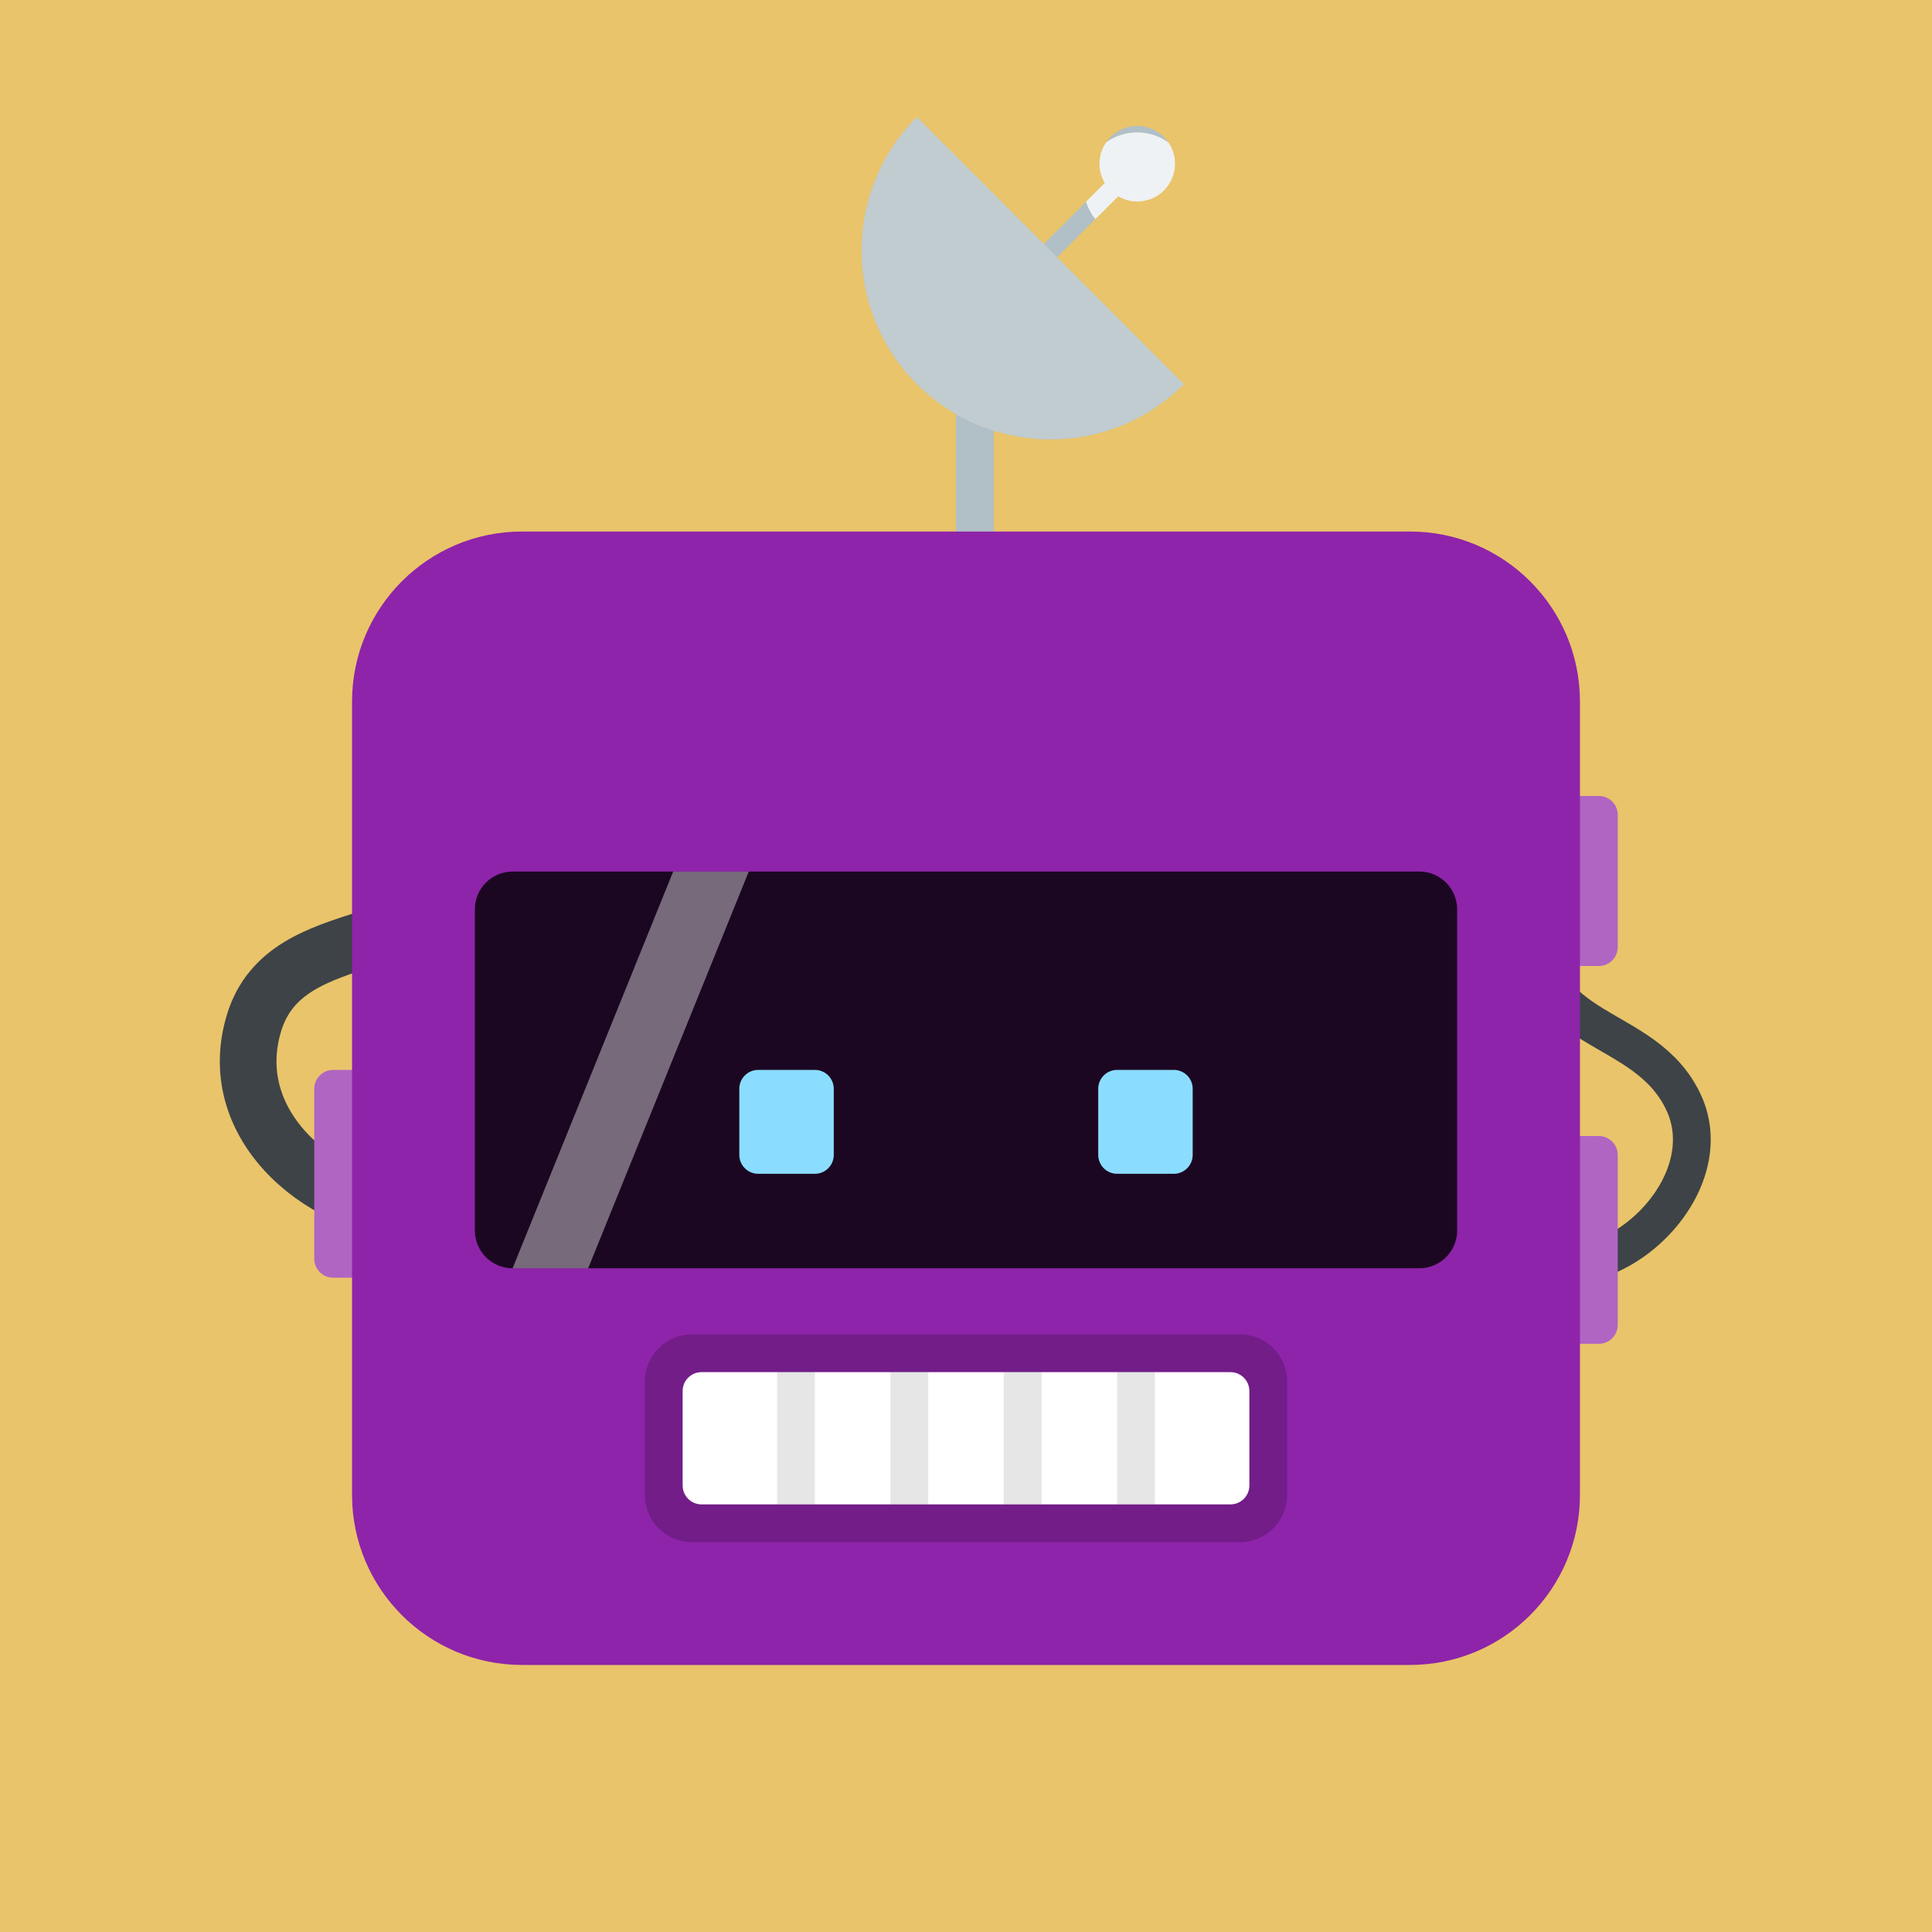
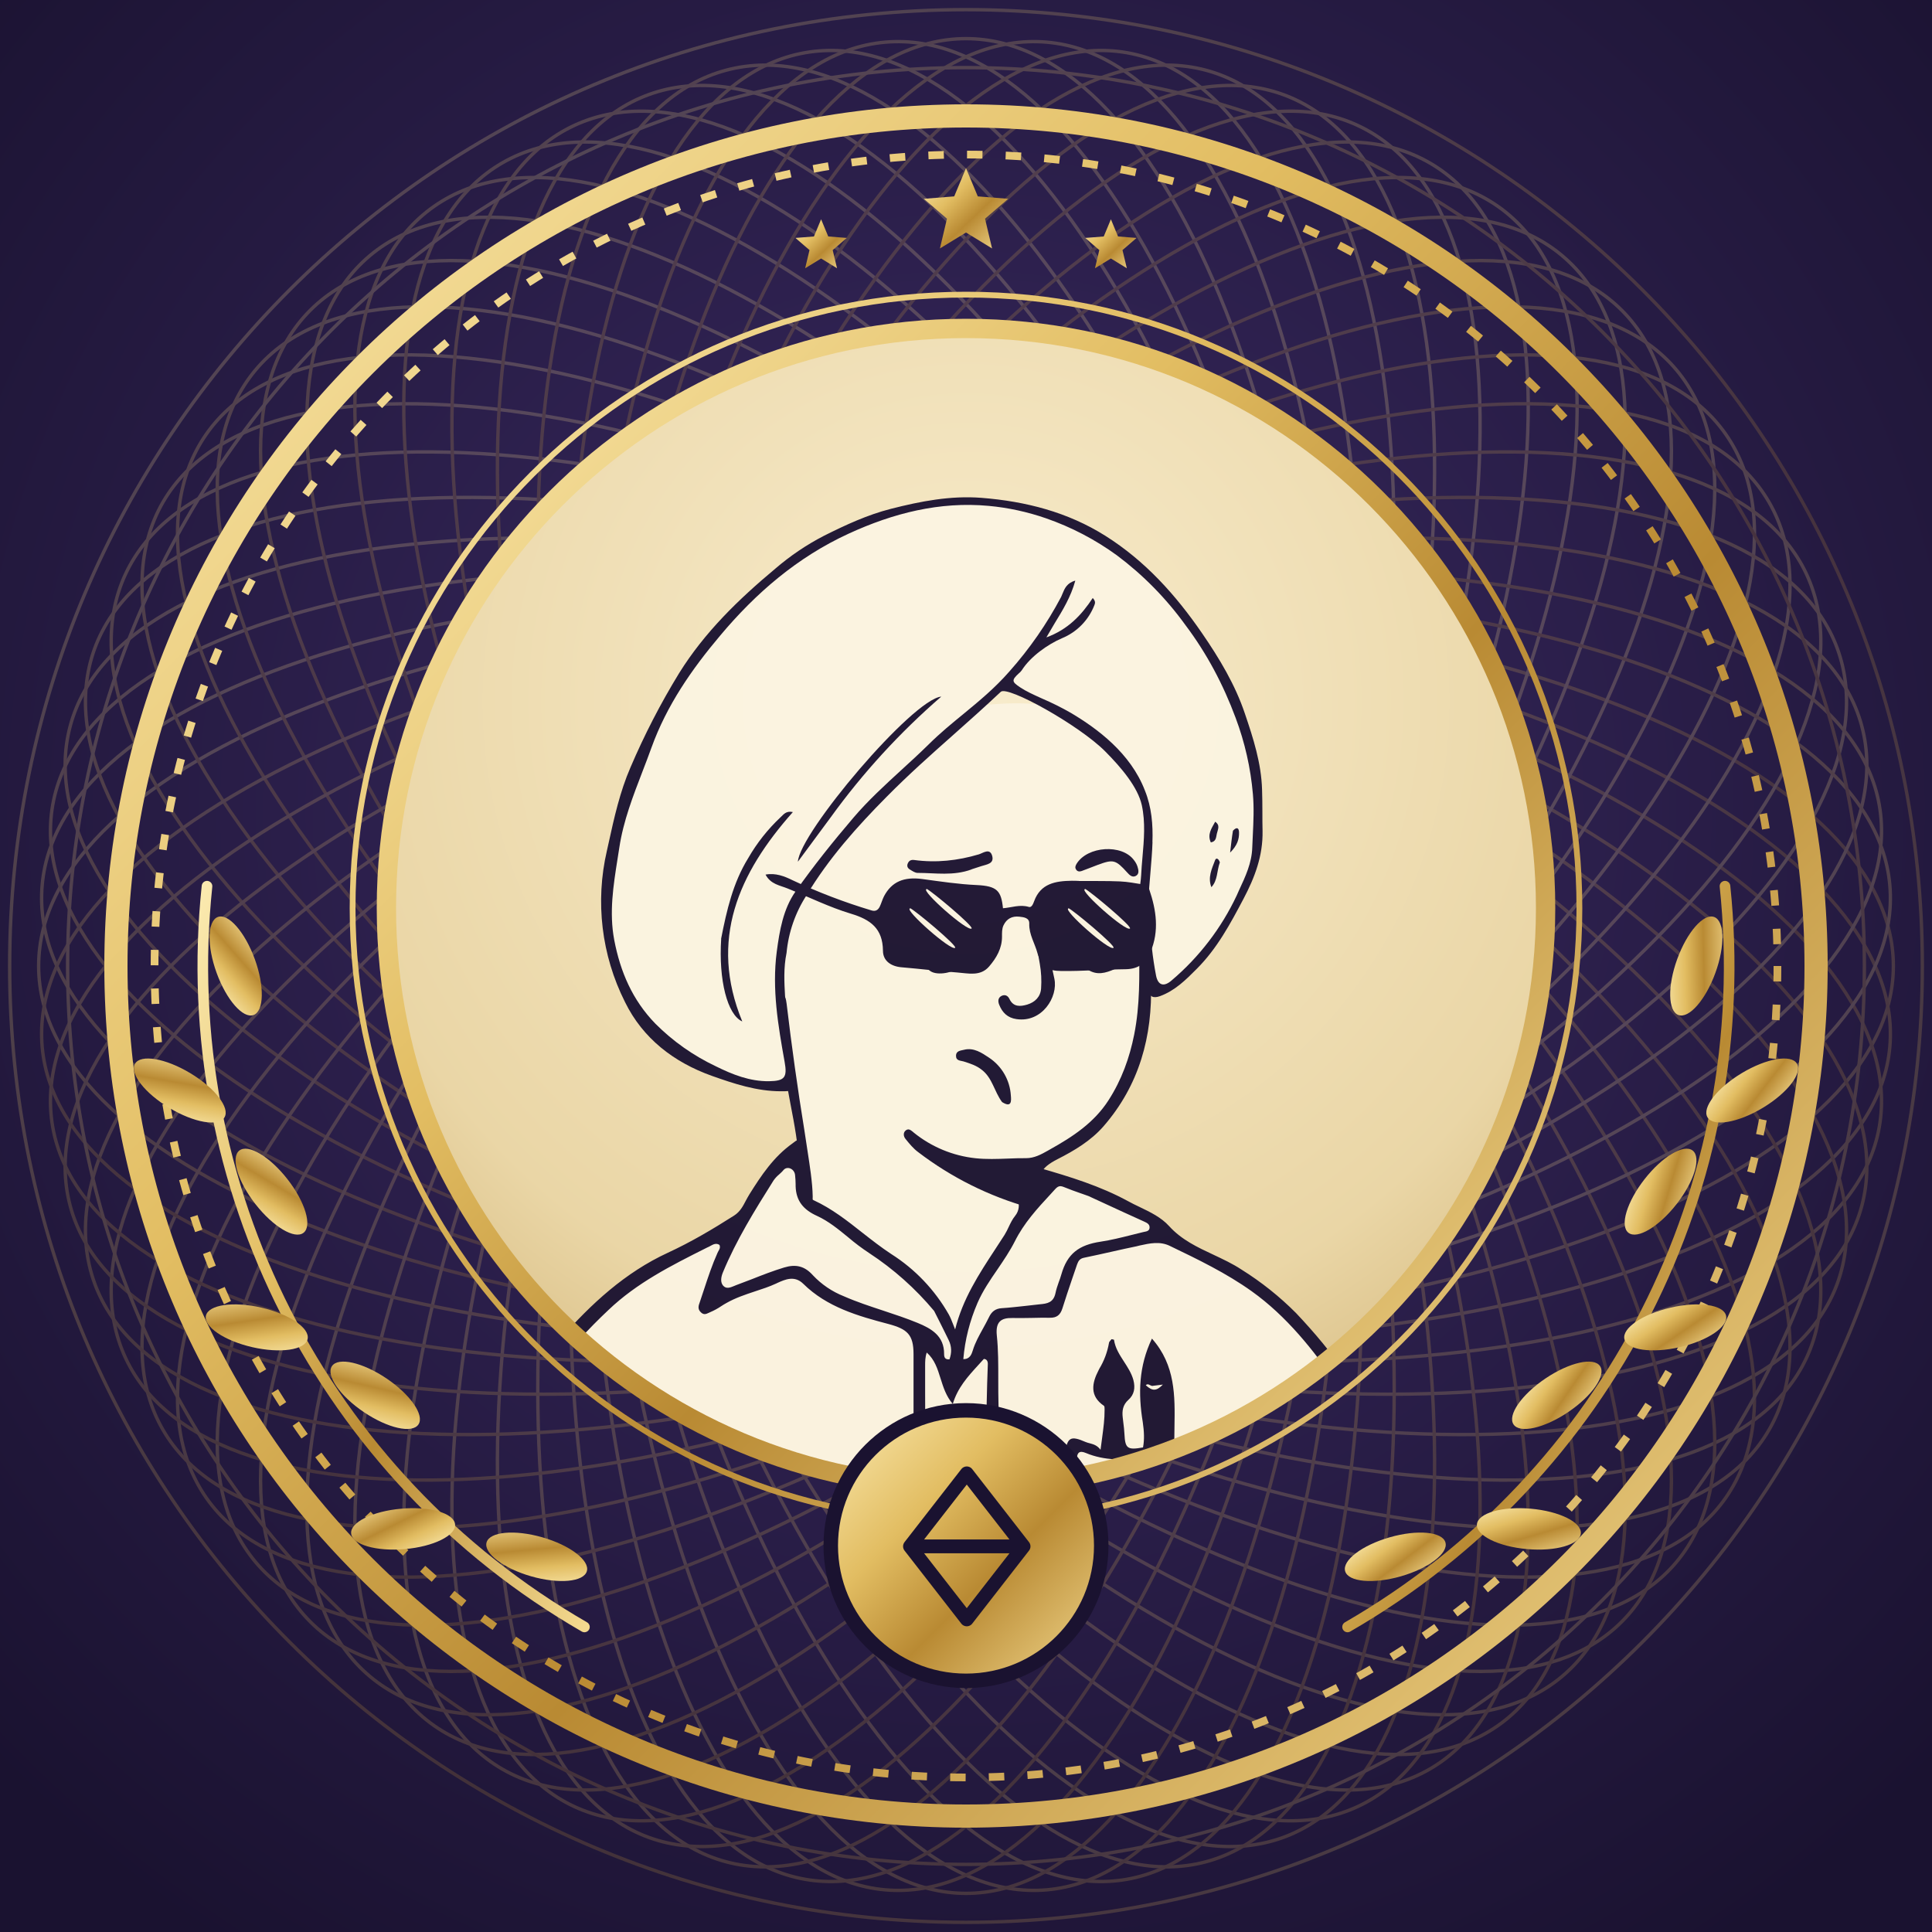
- <svg xmlns="http://www.w3.org/2000/svg" viewBox="0 0 180 180" fill="none" shape-rendering="auto">
-   <mask id="viewboxMask">
-     <rect width="180" height="180" rx="0" ry="0" x="0" y="0" fill="#fff" />
-   </mask>
-   <g mask="url(#viewboxMask)">
-     <rect fill="#e9c46a" width="180" height="180" x="0" y="0" />
-     <g transform="translate(10.8 10.8) scale(0.88)">
-       <g transform="translate(0 66)">
-         <path d="M38 12c-2.95 11.7-19.9 6.67-23.37 18-3.46 11.35 8.03 20 17.53 20" stroke="#2A3544" stroke-width="6" opacity=".9" />
-         <path d="M150 55c8.4 3.49 20.1-7.6 16-16.5-4.1-8.9-16-6.7-16-19.3" stroke="#2A3544" stroke-width="4" opacity=".9" />
-         <mask id="sidesCables01-a" style="mask-type:luminance" maskUnits="userSpaceOnUse" x="21" y="6" width="138" height="58">
-           <g fill="#fff">
-             <rect x="21" y="35" width="16" height="22" rx="2" />
-             <rect x="136" y="42" width="23" height="22" rx="2" />
-             <rect x="136" y="6" width="23" height="18" rx="2" />
+ <svg xmlns="http://www.w3.org/2000/svg" viewBox="0 0 200 200">
+   <defs>
+     <linearGradient id="gold" x1="0" y1="0" x2="1" y2="1">
+       <stop offset="0" stop-color="#fbeab0" />
+       <stop offset=".35" stop-color="#e2bd62" />
+       <stop offset=".6" stop-color="#b98a33" />
+       <stop offset="1" stop-color="#f3d98f" />
+     </linearGradient>
+     <radialGradient id="l15-bg" cx=".5" cy=".42" r=".7">
+       <stop offset="0" stop-color="#3a2a62" />
+       <stop offset="1" stop-color="#1a1230" />
+     </radialGradient>
+     <radialGradient id="l15-win" cx=".5" cy=".32" r=".8">
+       <stop offset="0" stop-color="#f8eccd" />
+       <stop offset=".7" stop-color="#ead6a6" />
+       <stop offset="1" stop-color="#cfb173" />
+     </radialGradient>
+     <clipPath id="l15-clip">
+       <circle cx="100" cy="94" r="60" />
+     </clipPath>
+   </defs>
+   <rect width="200" height="200" fill="url(#l15-bg)" />
+   <g fill="none" stroke="url(#gold)" stroke-width=".35" opacity=".22">
+     <ellipse cx="100" cy="100" rx="96" ry="38" transform="rotate(0 100 100)" />
+     <ellipse cx="100" cy="100" rx="96" ry="38" transform="rotate(5 100 100)" />
+     <ellipse cx="100" cy="100" rx="96" ry="38" transform="rotate(10 100 100)" />
+     <ellipse cx="100" cy="100" rx="96" ry="38" transform="rotate(15 100 100)" />
+     <ellipse cx="100" cy="100" rx="96" ry="38" transform="rotate(20 100 100)" />
+     <ellipse cx="100" cy="100" rx="96" ry="38" transform="rotate(25 100 100)" />
+     <ellipse cx="100" cy="100" rx="96" ry="38" transform="rotate(30 100 100)" />
+     <ellipse cx="100" cy="100" rx="96" ry="38" transform="rotate(35 100 100)" />
+     <ellipse cx="100" cy="100" rx="96" ry="38" transform="rotate(40 100 100)" />
+     <ellipse cx="100" cy="100" rx="96" ry="38" transform="rotate(45 100 100)" />
+     <ellipse cx="100" cy="100" rx="96" ry="38" transform="rotate(50 100 100)" />
+     <ellipse cx="100" cy="100" rx="96" ry="38" transform="rotate(55 100 100)" />
+     <ellipse cx="100" cy="100" rx="96" ry="38" transform="rotate(60 100 100)" />
+     <ellipse cx="100" cy="100" rx="96" ry="38" transform="rotate(65 100 100)" />
+     <ellipse cx="100" cy="100" rx="96" ry="38" transform="rotate(70 100 100)" />
+     <ellipse cx="100" cy="100" rx="96" ry="38" transform="rotate(75 100 100)" />
+     <ellipse cx="100" cy="100" rx="96" ry="38" transform="rotate(80 100 100)" />
+     <ellipse cx="100" cy="100" rx="96" ry="38" transform="rotate(85 100 100)" />
+     <ellipse cx="100" cy="100" rx="96" ry="38" transform="rotate(90 100 100)" />
+     <ellipse cx="100" cy="100" rx="96" ry="38" transform="rotate(95 100 100)" />
+     <ellipse cx="100" cy="100" rx="96" ry="38" transform="rotate(100 100 100)" />
+     <ellipse cx="100" cy="100" rx="96" ry="38" transform="rotate(105 100 100)" />
+     <ellipse cx="100" cy="100" rx="96" ry="38" transform="rotate(110 100 100)" />
+     <ellipse cx="100" cy="100" rx="96" ry="38" transform="rotate(115 100 100)" />
+     <ellipse cx="100" cy="100" rx="96" ry="38" transform="rotate(120 100 100)" />
+     <ellipse cx="100" cy="100" rx="96" ry="38" transform="rotate(125 100 100)" />
+     <ellipse cx="100" cy="100" rx="96" ry="38" transform="rotate(130 100 100)" />
+     <ellipse cx="100" cy="100" rx="96" ry="38" transform="rotate(135 100 100)" />
+     <ellipse cx="100" cy="100" rx="96" ry="38" transform="rotate(140 100 100)" />
+     <ellipse cx="100" cy="100" rx="96" ry="38" transform="rotate(145 100 100)" />
+     <ellipse cx="100" cy="100" rx="96" ry="38" transform="rotate(150 100 100)" />
+     <ellipse cx="100" cy="100" rx="96" ry="38" transform="rotate(155 100 100)" />
+     <ellipse cx="100" cy="100" rx="96" ry="38" transform="rotate(160 100 100)" />
+     <ellipse cx="100" cy="100" rx="96" ry="38" transform="rotate(165 100 100)" />
+     <ellipse cx="100" cy="100" rx="96" ry="38" transform="rotate(170 100 100)" />
+     <ellipse cx="100" cy="100" rx="96" ry="38" transform="rotate(175 100 100)" />
+     <circle cx="100" cy="100" r="99" />
+     <circle cx="100" cy="100" r="93" />
+     <circle cx="100" cy="100" r="50" />
+   </g>
+   <circle cx="100" cy="100" r="88" fill="none" stroke="url(#gold)" stroke-width="2.4" />
+   <circle cx="100" cy="100" r="84" fill="none" stroke="url(#gold)" stroke-width=".8" stroke-dasharray="1.6 2.4" />
+   <g fill="none" stroke="url(#gold)" stroke-width="1.1" stroke-linecap="round">
+     <path d="M139.5 168.42A79 79 0 0 0 178.57 91.74" />
+     <path d="M60.5 168.42A79 79 0 0 1 21.43 91.74" />
+   </g>
+   <g fill="url(#gold)">
+     <ellipse cx="144.44" cy="161.16" rx="5.4" ry="2.1" transform="rotate(-16 144.44 161.16)" />
+     <ellipse cx="158.27" cy="158.27" rx="5.4" ry="2.1" transform="rotate(5 158.27 158.27)" />
+     <ellipse cx="161.16" cy="144.44" rx="5.4" ry="2.1" transform="rotate(-34 161.16 144.44)" />
+     <ellipse cx="173.42" cy="137.41" rx="5.4" ry="2.1" transform="rotate(-13 173.42 137.41)" />
+     <ellipse cx="171.9" cy="123.36" rx="5.4" ry="2.1" transform="rotate(-52 171.9 123.36)" />
+     <ellipse cx="181.39" cy="112.89" rx="5.4" ry="2.1" transform="rotate(-31 181.39 112.89)" />
+     <ellipse cx="175.6" cy="100" rx="5.4" ry="2.1" transform="rotate(-70 175.6 100)" />
+     <ellipse cx="55.56" cy="161.16" rx="5.4" ry="2.1" transform="rotate(196 55.56 161.16)" />
+     <ellipse cx="41.73" cy="158.27" rx="5.4" ry="2.1" transform="rotate(175 41.73 158.27)" />
+     <ellipse cx="38.84" cy="144.44" rx="5.4" ry="2.1" transform="rotate(214 38.84 144.44)" />
+     <ellipse cx="26.58" cy="137.41" rx="5.4" ry="2.1" transform="rotate(193 26.58 137.41)" />
+     <ellipse cx="28.1" cy="123.36" rx="5.4" ry="2.1" transform="rotate(232 28.1 123.36)" />
+     <ellipse cx="18.61" cy="112.89" rx="5.4" ry="2.1" transform="rotate(211 18.61 112.89)" />
+     <ellipse cx="24.4" cy="100" rx="5.4" ry="2.1" transform="rotate(250 24.4 100)" />
+   </g>
+   <g fill="url(#gold)">
+     <polygon points="100,17.4 101.22,20.33 104.37,20.58 101.97,22.64 102.7,25.72 100,24.07 97.3,25.72 98.03,22.64 95.63,20.58 98.78,20.33" />
+     <polygon points="85,22.7 85.74,24.48 87.66,24.63 86.2,25.89 86.65,27.77 85,26.76 83.35,27.77 83.8,25.89 82.34,24.63 84.26,24.48" />
+     <polygon points="115,22.7 115.74,24.48 117.66,24.63 116.2,25.89 116.65,27.77 115,26.76 113.35,27.77 113.8,25.89 112.34,24.63 114.26,24.48" />
+   </g>
+   <circle cx="100" cy="94" r="60" fill="url(#l15-win)" />
+   <g clip-path="url(#l15-clip)">
+     <svg x="40" y="34" width="120" height="120" viewBox="0 0 1744 1744">
+       <mask id="l15-viewboxMask">
+         <rect width="1744" height="1744" rx="0" ry="0" x="0" y="0" fill="#fbf4e1" />
+       </mask>
+       <g mask="url(#l15-viewboxMask)">
+         <g transform="translate(0 156.96)">
+           <g transform="translate(-191.84 -191.84) scale(1.22)">
+             <g transform="translate(531 487)">
+               <path d="M554 727.7c-99.2 297-363.8 388.6-503.7 19.8-19.3-50.7 31-69.5 66.2-91.9 24.1-15.3 36.8-28.5 35.3-42.2-7-64.4-36.9-243.8-36.9-243.8l-3-5.8s.7-1.6-2.2 1.2c-3 3-9.9 34.2-37 34.2-24.5 0-49.2-10.9-61-86.3C7.2 285.6 9.6 214 40 201c12.5-5.3 24-7.2 35.2-.8 11.3 6.4-13-22 112-126C268.4 6.4 396.7-3.5 448.5 8 500.3 19.5 552 44.8 574.9 98.5c27.8 65-25.9 114.3-14 262.5-2.2 53.6.8 171.2-146.6 210.6-28 7.5-19.3 48.4 22.7 58.4 67 21 117 72.3 117 97.9" fill="#fbf4e1" />
+               <path fill-rule="evenodd" clip-rule="evenodd" d="m554 266.2.1-1.4c4.1-36.4 8.2-71.7 27.1-103.4 6.5 4.4 5.7 10 3.7 15.2-19.9 51.2-18 104.4-16.2 157.6l.4 14c2.1 66.4-14.5 126.8-58.7 177.5-15.4 17.6-35.8 29.8-56.5 40.3-21.4 11-25.9 20.1-19.2 43.6l.8 2.6c1.4 3.9 2.8 7.9-1 11.8-4.5 4.6-9.5 3.3-14.8 1.8l-.6-.1a406.4 406.4 0 0 1-137-68.3c-6-4.4-10.8-10.3-15.5-16.1l-.3-.4c-2.5-3-3-7.8.5-10.4 3.3-2.5 5.8-.5 8.7 1.8l1 .9a145.5 145.5 0 0 0 76.3 31.7c13.4 1.4 26.6.9 40 .4 7.4-.3 14.8-.6 22.3-.5 10.2 0 18.7-4.7 26.7-9.2l2.8-1.6c27.8-15.5 54.3-32.8 72.2-60.7 16.1-25 25.9-52.2 31.6-80.9 7.2-36.1 6.6-72.7 6-109.8-.3-12-.5-24.2-.5-36.4ZM50.6 190.8c21.9-1.7 34 11.2 44.3 26.3a140.4 140.4 0 0 1 22.4 61.5c.5 3.7 1 7.6-1.2 11.3-4.5.6-4.9-3-5-5.6-.5-20.7-9.7-38.7-18.9-56.1-6.6-12.5-16.2-24.6-31.4-27.6-17.2-3.5-33 12-40.8 32.2-14.5 37.6-12 74.6 1.4 111 5.8 15.9 13.1 32.1 27.8 43.2 14.8 11.3 32.7 9.3 43.6-5.7l2-2.5c2-2.6 4-5.1 5-8 2.1-5.8 5.4-11.2 11.3-10.4 6.8 1 8 8.3 8.7 14a3661 3661 0 0 0 22 156.7l5.9 38.8c2.6 17.1 5.6 41.7 3.6 52.1a28 28 0 0 0-.3 2.2c-.4 2.8-.6 5-4.2 5.5-4.9.8-7-2-7.7-6.4-2.3-17-3-23.6-4-49.6-.9-25.2-5.6-50-10.4-74.9l-5-27c-5.2-30.8-10.3-62-10.8-97l-2 3c-7.6 11.3-13.7 20.5-24.5 24a40.5 40.5 0 0 1-46.1-12.5 127.8 127.8 0 0 1-28.8-55.8c-8.4-34-9.9-67.1.9-100.6 5.2-16.1 23.7-44.7 42.2-42Zm34.6 127.5c4.4 3.2 8.4 6 12-5.4-1.1-42.2-14.7-69.2-35.8-70.3 11.2 14.6 22 28.8 23 48.5a32.3 32.3 0 0 1-10.7-8.8c-2-2.2-4-4.4-6.5-6l-3-2.4c-4.8-3.6-9.7-7.4-17.8-4.5 3.8 5.8 9 10 14.3 14 6 4.7 12 9.3 15.6 16.5-10.6 7.7-15.2 17.7-9.7 29.9 4.8 10.5 11.9 19.2 25.9 19.8-.6-6.3-4.7-10.9-8.8-15.4-5-5.4-9.7-10.6-7.5-18.6 3.2-1.5 6.2.7 9 2.7Z" fill="#1a1230" />
+             </g>
+             <g transform="translate(178 1057)">
+               <path d="M1313.4 698 9.7 694.5s46.7-304.1 171.4-445C237 186.4 283.5 124.1 408.4 79.3c21.4-7.7 53.1-88 70.1-96.4 16.1-8 5.5 52.2 20.4 64.4a871.6 871.6 0 0 0 96 69.6c58.9 37.2 86 114.9 86 114.9s26.4-74.9 48.4-111.7c15.5-26 67.3-102.4 67.3-102.4s94.7 29.6 129.8 55.7c21.3 15.8 8.8 12.3 105.4 67.5 83.9 47.9 166.2 179.1 210 288 46.6 115.8 71.6 269 71.6 269Z" fill="#fbf4e1" />
+               <path fill-rule="evenodd" clip-rule="evenodd" d="M1307 698c-6.7-27-12.5-54-18.3-81.1-2.5-12-5-24-7.7-35.8-8.2-37-19-73-30.9-108.8a740 740 0 0 0-42-101.5 795.8 795.8 0 0 0-56-96.5c-30-43.3-62.6-84.5-105.8-115.4-31.4-22.4-66.2-39.2-100.9-55.9-12.3-6-24.9-3.2-37.2-.5l-4 1c-9.9 2-19.6 4.2-29.4 6.4a1956 1956 0 0 1-35.3 7.7c-5.1 1-7 4-8.5 8.2l-6 17.5c-4.1 12.2-8.3 24.4-12.1 36.7-2.6 8.2-7 11.8-15.7 11.6-7.4-.1-14.8 0-22.2.2-8 .1-15.9.3-23.8.1-14-.3-20.9 4.7-19.2 21.5 1.9 18 1.8 36.1 1.8 54.3 0 10.7 0 21.4.3 32.2 1 27.5 1 55.3.5 82.7-1 51.3-1 102.6-1 154 .1 53.2.2 106.5-1 160.2a22.3 22.3 0 0 1-11.8.2c-1.3-54.1-1.9-107.3-1.6-160.5.2-31.8 0-63.7-.1-95.6-.4-63.9-.7-127.8 1.8-191.7.2-3.5-1-6.7-4.9-6.8a645 645 0 0 1-6.9 7.6c-12.8 14-25.4 27.8-31.4 47.9-8.3-9.6-11.7-20.8-15.1-31.5-3.7-11.9-7.3-23.3-17-31.9-2 5.8-2 11.1-2 16.5v33l.2 69-.1 84.4c-.1 61-.2 121.9 0 182.8.1 7.4 0 14.8-.3 22.1-.4 18.6-.9 37.2 2 55.6h-14.2a960.2 960.2 0 0 1-1.9-62.5v-399c0-24-7.7-30.8-30.6-37-38-10-76.2-20.9-105.4-49.7-10.8-10.6-22.4-5.3-32-1l-1.2.6c-8.6 4-17.5 6.9-26.4 9.8-12 4-24 8-35.1 14.3-2.3 1.2-4.4 2.6-6.6 4a80 80 0 0 1-13.2 7.2l-2.2 1c-3 1.4-5.9 2.7-9.3-.5-3.8-3.4-3.7-7-2-11.5l5.7-17.1c5-15.2 10-30.3 16.6-45l1-2c1.4-2.3 2.7-4.6 1.4-7.7-4-2.7-7.7-.7-11 1.1l-1.8 1-2.2 1-2 1c-42.4 21.3-84.8 42.6-119.8 76a651 651 0 0 0-69 75.8 742.6 742.6 0 0 0-97.7 174.6c-23.6 58.8-44 119-54.3 182-2 11.6-3.8 23.2-5.7 34.9l-7.9 47.7c-5.5 1-10.8 1-17.1 1 4.6-33 9.9-66 16.2-98.9 2.3-11.9 5.3-23.6 8.4-35.3 1.8-7.2 3.7-14.3 5.3-21.5a708.6 708.6 0 0 1 20.3-66.6l1-2.7a831.7 831.7 0 0 1 84-179 584 584 0 0 1 57-76.2c38-43.3 80-82 132.7-106.3 28.6-13.2 55.2-29 81.6-45.8 7.5-4.8 11-11.7 14.6-18.6 1.4-2.5 2.7-5.1 4.3-7.6 14.7-23.5 30-46.4 53.1-62.8l1.6-1.2c2.9-2.3 5.7-4.4 9.7-2 3.6 2 3.4 5.1 3.3 8.4v2.8c.6 16.6 2 33.1 3.4 49.6.5 5.3 2.7 10 8 12.4 22.4 10.3 41.5 25.3 60.6 40.4 11.5 9 23 18 35.2 26a212.8 212.8 0 0 1 71 74.6c2 3.6 3.5 7.4 5.2 11.8l2.6 6.6c9.3-37.5 29.3-68.2 49.3-98.7l11.7-18c2-3.2 3.6-6.6 5.2-10 2.2-4.6 4.4-9.2 7.8-13.4a20 20 0 0 0 2.4-21.7c-2.2-4.7-3.4-9.6-1.5-14.7 8.5-2.6 13 2.3 17.8 7.4l1 1c9-5.8 8-13.3 3.3-21.3-1.6-2.8-3-5.5-.6-8.2 2.3-2.5 5.4-2.2 8.4-1.3 37.1 10.7 74 22 108.2 40.6 4.7 2.6 9.6 5 14.5 7.3 13.3 6.4 26.6 12.8 36.3 23.5 15.4 17 35.1 26.2 54.8 35.4 11.8 5.6 23.5 11 34.4 18.2a376 376 0 0 1 67.4 53.7c23 24.3 44.5 50 63.2 77.6 16.4 24 32 48.6 45.6 74.5a856.2 856.2 0 0 1 48 109.3c12.5 34.7 23.2 69.9 32.7 105.5 6.8 25.8 11.2 52 15.5 78.3 3.7 22 7.3 44 12.4 66-3.2 1-6.7 1-11.4 1ZM654.7 183.2a365 365 0 0 0-80.3-71.5 262.2 262.2 0 0 1-25.9-19.5c-12-9.8-24-19.7-38.2-26.2-16.8-7.6-25.8-18.4-26.4-36.5v-2.4c-.1-3.9-.2-7.8-.7-11.6-.8-7.6-9.7-11.6-14.4-5.9-1.6 2-3.5 3.6-5.3 5.3a37 37 0 0 0-6.9 7.5c-23 36.6-45.8 73.2-62.4 113.3-2.2 5.4-3.7 12.5.9 16.9 3.7 3.6 8.4 1.7 13-.2a82 82 0 0 1 2.4-1l19.5-7.4c13.1-5.2 26.3-10.3 39.8-14.4 14.3-4.3 25.2-1.8 35.3 9.5a106 106 0 0 0 38.3 26c15.9 7 32.2 12.3 48.5 17.7 14.2 4.7 28.4 9.4 42.3 15.1 17.1 7 33 16.1 32.8 38.5 0 3.5.8 7 6.6 6.5 2.9-8 2.9-16-1.1-24l-5.2-10.6c-4-8-8-16.2-12.6-25.1ZM836 38.3l9 3.2L889.5 62a25418.5 25418.5 0 0 1 24.2 11c3.2 1.5 6.7 3 6.7 7.1 0 4.4-3.5 5-6.7 5.6l-1.8.4a992 992 0 0 0-14.5 3.6c-12.4 3.1-24.8 6.2-37.5 8.1-26.6 4-41 14.7-48.3 40.3-.9 3.2-2 6.4-3.2 9.5-1.6 4.5-3.1 9-4 13.4-2.5 12-10.2 13.2-19.5 14l-17.7 2c-9.7 1-19.4 2.2-29.2 2.8-8 .5-12.6 4.6-15.6 11-2.3 4.8-4.9 9.4-7.4 14-4.8 8.7-9.7 17.4-12.6 27-1.4 4.4-3.4 11-11.7 10.8 2-24 8-47.3 17.5-69.3 6.5-15 15.6-28.3 24.7-41.5 7.6-11.2 15.2-22.4 21.3-34.4 11.2-22.5 27.6-40.4 44.2-58.3l5.2-5.7c3.5-3.9 5.9-5 10.6-3.2 7.3 3 14.6 5.6 22 8.2Z" fill="#1a1230" />
+               <path d="M219.1 698c1.6-9.2.2-18.7.6-28 1.2-39.1 5.8-77.8 12-116.5A905 905 0 0 1 246 480c6-24.5 11.8-49.4 23-72.5 6.8-13.6 10.2-28.8 21.5-40 2.4-2.4 4.4-5.9 8.3-4 4.3 2 4 6.1 2.4 10-3.3 8.3-5.8 17.1-10.5 24.6-14 22.5-18.9 48.2-25 73-7.6 31.6-11 64.3-16.3 96.5-7 42.5-8.6 85.4-10.7 129.3-6.3 1.1-12.4 1.1-19.6 1.1ZM1122.7 698c-6.5-30.5-11.3-61.1-17.6-91.4-4.1-20-11-39.2-15.4-59-6.8-30.3-19-58.7-30.2-87.4-6.7-17.1-15.2-33.5-22.8-50.3-6.3-13.8-12.6-27.7-18.7-41.5-1.3-3.1-2.7-6.5 1.5-9 4.3-2.6 7.6-.5 9.8 2.7 5 6.9 10 13.8 13.9 21.3 16 32.2 32.7 64.2 43.8 98.4 7.4 22.8 15.5 45.6 21 69.2 3.8 16 8 32 11.7 48 7.2 32.3 12 65 14.6 98-3.4 1-7 1-11.6 1Z" fill="#1a1230" />
+               <path fill-rule="evenodd" clip-rule="evenodd" d="M912 320.4c-5.8-35.4-5-69 11.3-103.1 29.1 32.8 28.4 71 27.8 108.3l-.2 15.7c5 1.9 7.7.1 10.1-1.5l2.4-1.4c12.5-5.5 16.3-3.2 18.4 10.7 3.8 25.2 4 50.7 4.2 76.1l.1 11c0 6.9-3.7 11.9-8.5 15.1a194 194 0 0 0-34.6 33c-6.6 7.3-13.2 14.7-20.4 21.4-9.9 9-26.7 12-37.6 3.7l-10.5-7.9C858.7 489.7 843 478 828 465.1a49 49 0 0 1-18.1-48.5c1.7-10.4 2.6-21 3.5-31.7.8-8.4 1.5-16.8 2.6-25.2 2.8-20.7 6.7-23.1 25.5-14.9 1.7.7 3.4 1.2 5.1 1.6 4.5 1.2 9.2 2.5 13.3 8l2-15c1.6-12 3.1-23.1 3-34.4v-.6c0-1.6 0-3.6-.8-4.2-18-12.2-14.7-28.2-6.7-43.7l1-2a91.9 91.9 0 0 0 11.9-31.7c0-1.2 1.1-2.3 2-3.4l1.2-1.4 1.5.3 1.5.4c1.5 10.4 7 18.7 12.4 27.1 4.6 7.1 9.2 14.2 11.5 22.5 2.6 9.9 1 18.2-6.1 24.5-7 6.3-8 13.6-7 22l.7 6c.6 4.7 1.2 9.5 1.4 14.3.9 17.7 3.6 19.9 22.9 16.4 1.9-10 1.3-20-.3-31.1Zm29.3 142c1-1 2.2-1.9 3.3-2.8a74 74 0 0 1 7.5-5.9c14-9 20.8-20.6 18.4-38.3-1.3-9.7-1-19.5-1-29.4.2-5.1.2-10.2.1-15.3v-2.4c0-4.6 0-9.3-4-13-4.6 1-8.9 3-13.1 5-6 2.7-12 5.4-18.5 5.4-7.4 0-14.8.2-22.2.5-23.6.8-47.2 1.7-69.9-7.8-7.8-3.3-10.9-.8-11.3 7.4-1 20-3.5 39.8-7.1 59.4l-.1.4c-1.2 6.3-2.5 13.7 3.6 18.8a7267 7267 0 0 0 65.2 52.8c7.8 6.4 15.8 5 21.1-2.6a148 148 0 0 1 13.9-16c4.7-5 9.6-10.2 14-16.2ZM921 274.7c1.2.6 2.5 1.3 3.8.8l12-1.5c-8 8.2-12.9 8.3-21.1.8 1.9-1.9 3.6-1 5.3-.1Z" fill="#1a1230" />
+             </g>
+             <g transform="translate(266 207)">
+               <path d="M393.2 749.9c-56.5 18.4-150.5-40-180.6-70-46-46-58.2-136.2-43.3-204.5 14.8-68.3 111.4-415.7 409.3-440C757.2 20.6 847.6 134 888 193.2c63 91.8 99.7 223.2 63 317.3-19.2 49.3-89.7 135.8-106.6 126.5-16.9-9.3-23-118.2-15-184.1 14-116.2-176.8-196.2-176.8-196.2S594.2 307 505.2 396c-89 89-126.6 162.8-129.7 220.9-3.4 63 17.7 132.9 17.7 132.9Z" fill="#fbf4e1" />
+               <path fill-rule="evenodd" clip-rule="evenodd" d="M382.9 645.7c-1-17.7-2-35.6 1.8-54a157.3 157.3 0 0 1 24.8-71.3c27-45.1 62-84.3 98.8-121.4 27.4-27.7 54.3-51.6 81.6-75.8 19.4-17.2 38.9-34.6 59-53.5 8.3-8 96.4 41 128.6 73.3 20.4 20.5 40.4 44.4 45.3 66.5 4.6 21.2 2.7 42.8.8 64.4-.6 7.3-1.3 14.6-1.6 21.9-.4 6.8-1.5 13.6-2.6 20.4-2 12.4-4 24.8-1.6 37.6l4.5 22.8c4.1 20.2 8.3 40.4 9.2 61 .4 8.5 5.9 10.2 13.7 7.4 18.6-6.8 32-20.2 45.5-33.8 25-25 41.4-55.7 57.6-86.4 13.8-26.2 24-52.9 23.4-83.6-.2-7.7-.2-15.5-.2-23.3 0-9.1-.1-18.3-.4-27.4-.9-32.7-10.9-63.7-21.2-94-12-35.7-31.5-68.1-52.9-99.2-32.4-47.1-70-89-119-119.9-46.6-29.4-98.5-42.6-152.8-46.9-38.2-3-75.2 4.2-112 13.6-29 7.4-56 20-82.2 33.1a309.8 309.8 0 0 0-59.9 40.4c-45.5 38-87.4 78.5-119 129.3A895 895 0 0 0 192.2 363c-12.9 29.7-20 61.6-27 93.5l-2 9a276.3 276.3 0 0 0 22.3 186.8c22 44.9 60.3 74.3 107.1 91 27.4 9.7 55.3 19 85.3 19 14.7 0 17.2-.3 17-15.5-.1-12.4-2.9-24.5-5.6-36.6-3-12.7-5.8-25.4-5.7-38.7.1-8.6-.4-17.3-.8-26Zm453-190.6c.8-21.6-1-43.1-9.2-63.5-17.8-46.5-59-76.6-91-95.7a345.4 345.4 0 0 0-36.1-18c-10.4-4.7-19.5-8.8-26.8-13.7-10.2-6.8-11-8.7-1.5-17.4 1.3-1 2.5-2.3 3.5-3.7 10.7-16.9 32.1-32 49.6-39.5a72.3 72.3 0 0 0 39.9-40.7c1-2.5 1.7-4.9-2-8.9-13.8 21-30.4 38.8-57.2 48.6l10-17c10.3-16.8 20.2-33 25.7-53-10.3 2.7-13.3 9.9-15.8 16.1l-1.7 4a466.2 466.2 0 0 1-63.7 91.8c-18.1 20.7-37.2 36.4-56.5 52.3-14.4 11.8-29 23.7-43.4 38-11 10.8-22.2 21.1-33.5 31.4-20.5 18.8-41 37.6-59 58.7-25 29.3-49.2 59.4-71.4 91-15.2 21.6-19.7 48-23.2 74.5-6 46 1.7 90.7 9.7 135.5 3.5 19.3.2 23.7-19.2 24-23.7.3-45-8.2-65.6-18.4A265.4 265.4 0 0 1 223 679c-28.4-29.2-43.3-64.1-50.8-103.3-6.4-33.9-1.1-67 4.1-100l2.2-14c5-33 17-63.7 28.8-94.4 3.7-9.6 7.4-19.2 10.9-29 18.8-52 49.6-96.4 84.7-138 44-52.5 95.2-96.6 158.3-125.6 55-25.3 112.2-39.9 172.8-34.3 24 2.2 47.8 7.4 70.6 15.3a336 336 0 0 1 87.5 45.7 399 399 0 0 1 84.5 86c26.4 35 46.7 73.5 61.9 114.4a354 354 0 0 1 21.3 94c1.5 17 .7 33.8-.1 50.6l-.7 15.5c-.6 19-8.5 35.8-16.3 52.5l-2.8 6.3a310.6 310.6 0 0 1-80.2 104.8c-9.4 8.3-16.8 6.5-19.3-5.7a425.8 425.8 0 0 1-5.1-33.7l-2.4-18c-3.8-25.5-1.6-50.9.6-76.2 1-12.3 2.1-24.5 2.5-36.8Z" fill="#1a1230" />
+               <path d="M304 574.3c6.9-35.3 14.7-69.1 33.3-99.3a219.2 219.2 0 0 1 40.2-50.8c3.4-3 6.5-8.1 15-6.2-67 75.4-103.8 157.6-62.4 258.2-18.4-8.2-29.3-51-26-101.9ZM439.2 424.4l-40.5 54.8c2-35.7 141.3-200.3 176.8-203.6a875 875 0 0 0-136.3 148.8ZM919 480.2c-3.8 10.5-2.5 22-10.4 30.4-4.7-12 .6-22.7 4.5-33.1 1.4-4 4.7-1.8 6 2.7ZM935.2 441c5-5.4 7.4-3.1 7.5 2 .2 8.3-2 16-11 25 1.3-11 2.1-18.6 3.5-27ZM915.3 444.8c-1 4.9-1 9.5-7.4 10.6-4.5-9.9.8-17.1 5.4-25.5 6.5 4.6 3.2 9.4 2 14.9Z" fill="#1a1230" />
+             </g>
+             <g transform="translate(791 871)">
+               <path d="M125.4 111.5c-9.6-13-11.7-29.2-24.6-39.4-7-5.7-14.7-8-22.8-10.6-3.7-1.1-9.3-.7-9.3-6.7-.1-6.7 6-6.6 10-7.7 12-3 22 4 30.6 9.7a60.3 60.3 0 0 1 27 46.7c.6 6.5 1.2 15.8-11 8Z" fill="#1a1230" />
+             </g>
+             <g transform="translate(653 805)" />
+             <g transform="translate(901 668)">
+               <path d="M76.7 82.4a205.6 205.6 0 0 0 3.3 80.2c4.7 22.4-15.2 54.4-46.8 49.7-11-1.6-17.5-8.1-21.3-17.8-1.7-4.3-1.5-8.8 3.3-11 4-1.7 7.4-.2 9.4 4 4.8 10.1 13.4 9.4 21.9 6.9 9.6-2.9 16.4-9.6 17.1-19.9.7-10.1.2-20.3-1.6-30.4a159.3 159.3 0 0 1 8.8-89.5c2.2-5.7 5.4-10.9 11.9-8.3 7.5 3 1.8 8.8.7 13.1-1.7 7.4-4.2 14.7-6.7 23Z" fill="#1a1230" />
+             </g>
+             <g transform="translate(610 680)">
+               <path d="M407.4 122.5c13 .3 25.4 1.1 37.6 2.5 3 .4 5 3.3 5 6.7 0 3.3-1.7 5.6-4.7 7-11.2 4.8-22 8.2-33.7.2-6.5-4.5-9-8.7-4.2-16.4ZM251.2 124c6.4 2.8 5.6 6.6 3 10.6-5.9 8.6-27.3 12.5-36 6.6-5-3.4-8-8-5.6-14 2.5-6.2 7.7-5.6 12.8-3.6 8.3 3.3 16.5 1.7 25.8.4ZM419.6 111c-4.2-9.5-9.9-15.2-19.8-15.7-6-.3-7-5.1-8.9-9.8 2-1.5 3.5-3.7 5.3-3.8 21.1-1.7 42.4-1.8 63.5-.1 6 .4 9.3 8 3.2 10.4-10 4-12.5 13.2-18.5 19.8-8.2 9-15.2 9.1-24.8-.8ZM229.6 81.1c12.2.7 23.1 1 34 2 3.6.3 8 1.8 8 6.7 0 5.6-4.6 5.2-8.3 5.1-6.3 0-9.7 2.7-12.5 8.6-3.4 7.4-6.9 15.3-18 14.8-10.5-.6-15.1-7.2-18.2-15.2-2-5.7-4.9-8.4-10.9-8.2-3.4.1-7.1-.2-7.5-4.9-.4-5 3-6 7-7.2a67.7 67.7 0 0 1 26.4-1.7Z" fill="#1a1230" />
+             </g>
+             <g transform="translate(610 680)">
+               <path d="M401.2 30c17.6.1 34.2-.2 50.6.5 9.6.4 19.2 2.3 28.7 3.8 3.4.6 6.2 2.3 7.5 6.1 8.7 25.6 12.5 51.2 1.5 77.2-5.7 13.7-14.6 21-30.8 21.2-26.3.3-52.7 2.5-79.1 2.2-17.3-.1-24.9-5.4-29.4-21.8C347 107 339.6 96 340 82.6c.3-7.3-6.8-8-12.2-8.6-9-1-15.7 2.5-19.6 10.8-2 4.4-1.8 9.2-1.8 13.9 0 14.5-6.9 26.2-15.8 36.6-10.8 12.7-25.9 8.5-39.6 7.5-22.8-1.6-45.6-4.5-68.4-6.4-12.7-1-23-7.7-23-20.4-.3-27.4-15.2-38.4-39.6-45.7-26.6-8-51.9-20.6-77.8-31-9.7-4-21-5.1-27.4-17.2 12.3-2.3 23.3 2 33.4 7a702 702 0 0 0 97 37.1c5.3 1.7 8.3-.4 10.4-4.5 2-4.2 3.2-8.8 5.3-12.9 9.5-18 24.6-24.3 47.4-21.2 22.2 3 44.4 6.4 67 7.4 25 1.2 30.1 7 32.3 28.6 10.5-.8 21-5 32-1.6 3.4 1 5.3-4 6.4-7 8-22.1 26.6-25 46.4-25.3 2.6 0 5.1 0 8.8.2Z" fill="#1a1230" />
+               <path d="M193 63.5c-1-.3 1 0-.2.4-6.6 2 50.7 52.8 55.8 48.5 3-2.5-49.5-46.3-55.7-49ZM213.3 39.7c-.9-.3 1 0-.1.4-6.7 2 50.7 52.8 55.7 48.5 3-2.5-49.5-46.3-55.6-49ZM388.2 63.5c-.8-.3 1 0 0 .4-6.7 2 50.6 52.8 55.7 48.5 3-2.5-49.5-46.3-55.7-49ZM408.6 39.7c-.9-.3 1 0-.1.4-6.6 2 50.7 52.8 55.7 48.5 3-2.5-49.5-46.3-55.6-49Z" fill="#fbf4e1" />
+             </g>
+             <g transform="translate(774 657)">
+               <path d="M104.9 38.7C82.4 47 60.2 43 38.3 43c-3 0-6.3-2.2-9.2-4-2.7-1.5-4.4-4-3-7.4 1.5-3.7 4-5 8-4.5 27.2 3.7 53.7.8 79.9-7 5-1.6 13.3-8 16.2 1.6 3 10.2-6.8 10.8-13.4 13l-12 3.9ZM260.5 33.1c-7.2 2.7-13.5 5.3-19.9 7.6-2.4.8-5.1.9-6.8-1.8-1.6-2.4-1-4.4.5-7 13.4-22 56.2-24.9 71-4.4 1.9 2.4 3.3 5 4.2 7.8 1.3 4.1 2.4 9.2-2.2 11.5-4.3 2.2-7.7-1.1-10.7-4.5-14-15.5-17-16.3-36-9.2Z" fill="#1a1230" />
+             </g>
+             <g transform="translate(0 559)" />
          </g>
-         </mask>
-         <g mask="url(#sidesCables01-a)">
-           <path d="M0 0h180v76H0V0Z" fill="#8e24aa" />
-           <path d="M0 0h180v76H0V0Z" fill="#fff" fill-opacity=".3" />
        </g>
      </g>
-       <g transform="translate(41)">
-         <mask id="topRadar-a" style="mask-type:luminance" maskUnits="userSpaceOnUse" x="37" y="0" width="36" height="53">
-           <g fill="#fff">
-             <path fill-rule="evenodd" clip-rule="evenodd" d="M43.8.11A20 20 0 1 0 72.08 28.4" />
-             <circle cx="67.13" cy="5.06" r="4" transform="rotate(45 67.13 5.06)" />
-             <path transform="rotate(45 64.3 6.48)" d="M64.31 6.48h2v26h-2z" />
-             <path d="M47.94 28.11h4v24h-4z" />
-           </g>
-         </mask>
-         <g mask="url(#topRadar-a)">
-           <path d="M0 0h100v52H0V0Z" fill="#90A4AE" />
-           <path d="M0 0h100v52H0V0Z" fill="#fff" fill-opacity=".3" />
-           <path fill-rule="evenodd" clip-rule="evenodd" d="M43.8.11A20 20 0 1 0 72.08 28.4" fill="#fff" fill-opacity=".2" />
-           <circle cx="67.13" cy="7.41" r="5.66" transform="rotate(45 67.13 7.4)" fill="#fff" fill-opacity=".8" />
-         </g>
-       </g>
-       <g transform="translate(25 44)">
-         <mask id="faceSquare01-a" style="mask-type:luminance" maskUnits="userSpaceOnUse" x="0" y="0" width="130" height="120">
-           <rect width="130" height="120" rx="18" fill="#fff" />
-         </mask>
-         <g mask="url(#faceSquare01-a)">
-           <path d="M-2-2h134v124H-2V-2Z" fill="#8e24aa" />
-           <g transform="translate(-1 -1)" />
-         </g>
-       </g>
-       <g transform="translate(52 124)">
-         <rect x="4" y="5" width="68" height="22" rx="5" fill="#000" fill-opacity=".2" />
-         <rect x="8" y="9" width="60" height="14" rx="2" fill="#fff" />
-         <path fill="#000" fill-opacity=".1" d="M18 9h4v14h-4zM42 9h4v14h-4zM30 9h4v14h-4zM54 9h4v14h-4z" />
-       </g>
-       <g transform="translate(38 76)">
-         <rect y="4" width="104" height="42" rx="4" fill="#000" fill-opacity=".8" />
-         <rect x="28" y="25" width="10" height="11" rx="2" fill="#8BDDFF" />
-         <rect x="66" y="25" width="10" height="11" rx="2" fill="#8BDDFF" />
-         <path fill-rule="evenodd" clip-rule="evenodd" d="M21 4h8L12 46H4L21 4Z" fill="#fff" fill-opacity=".4" />
-       </g>
-     </g>
+     </svg>
+   </g>
+   <circle cx="100" cy="94" r="60" fill="none" stroke="url(#gold)" stroke-width="2" />
+   <circle cx="100" cy="94" r="63.5" fill="none" stroke="url(#gold)" stroke-width=".6" />
+   <circle cx="100" cy="160" r="14" fill="url(#gold)" stroke="#1a1230" stroke-width="1.5" />
+   <g transform="translate(90 150) scale(.84)" fill="none" stroke="#1a1230" stroke-width="1.7" stroke-linecap="round" stroke-linejoin="round">
+     <path d="M12 3l7 9-7 9-7-9z M5 12h14" />
  </g>
</svg>
